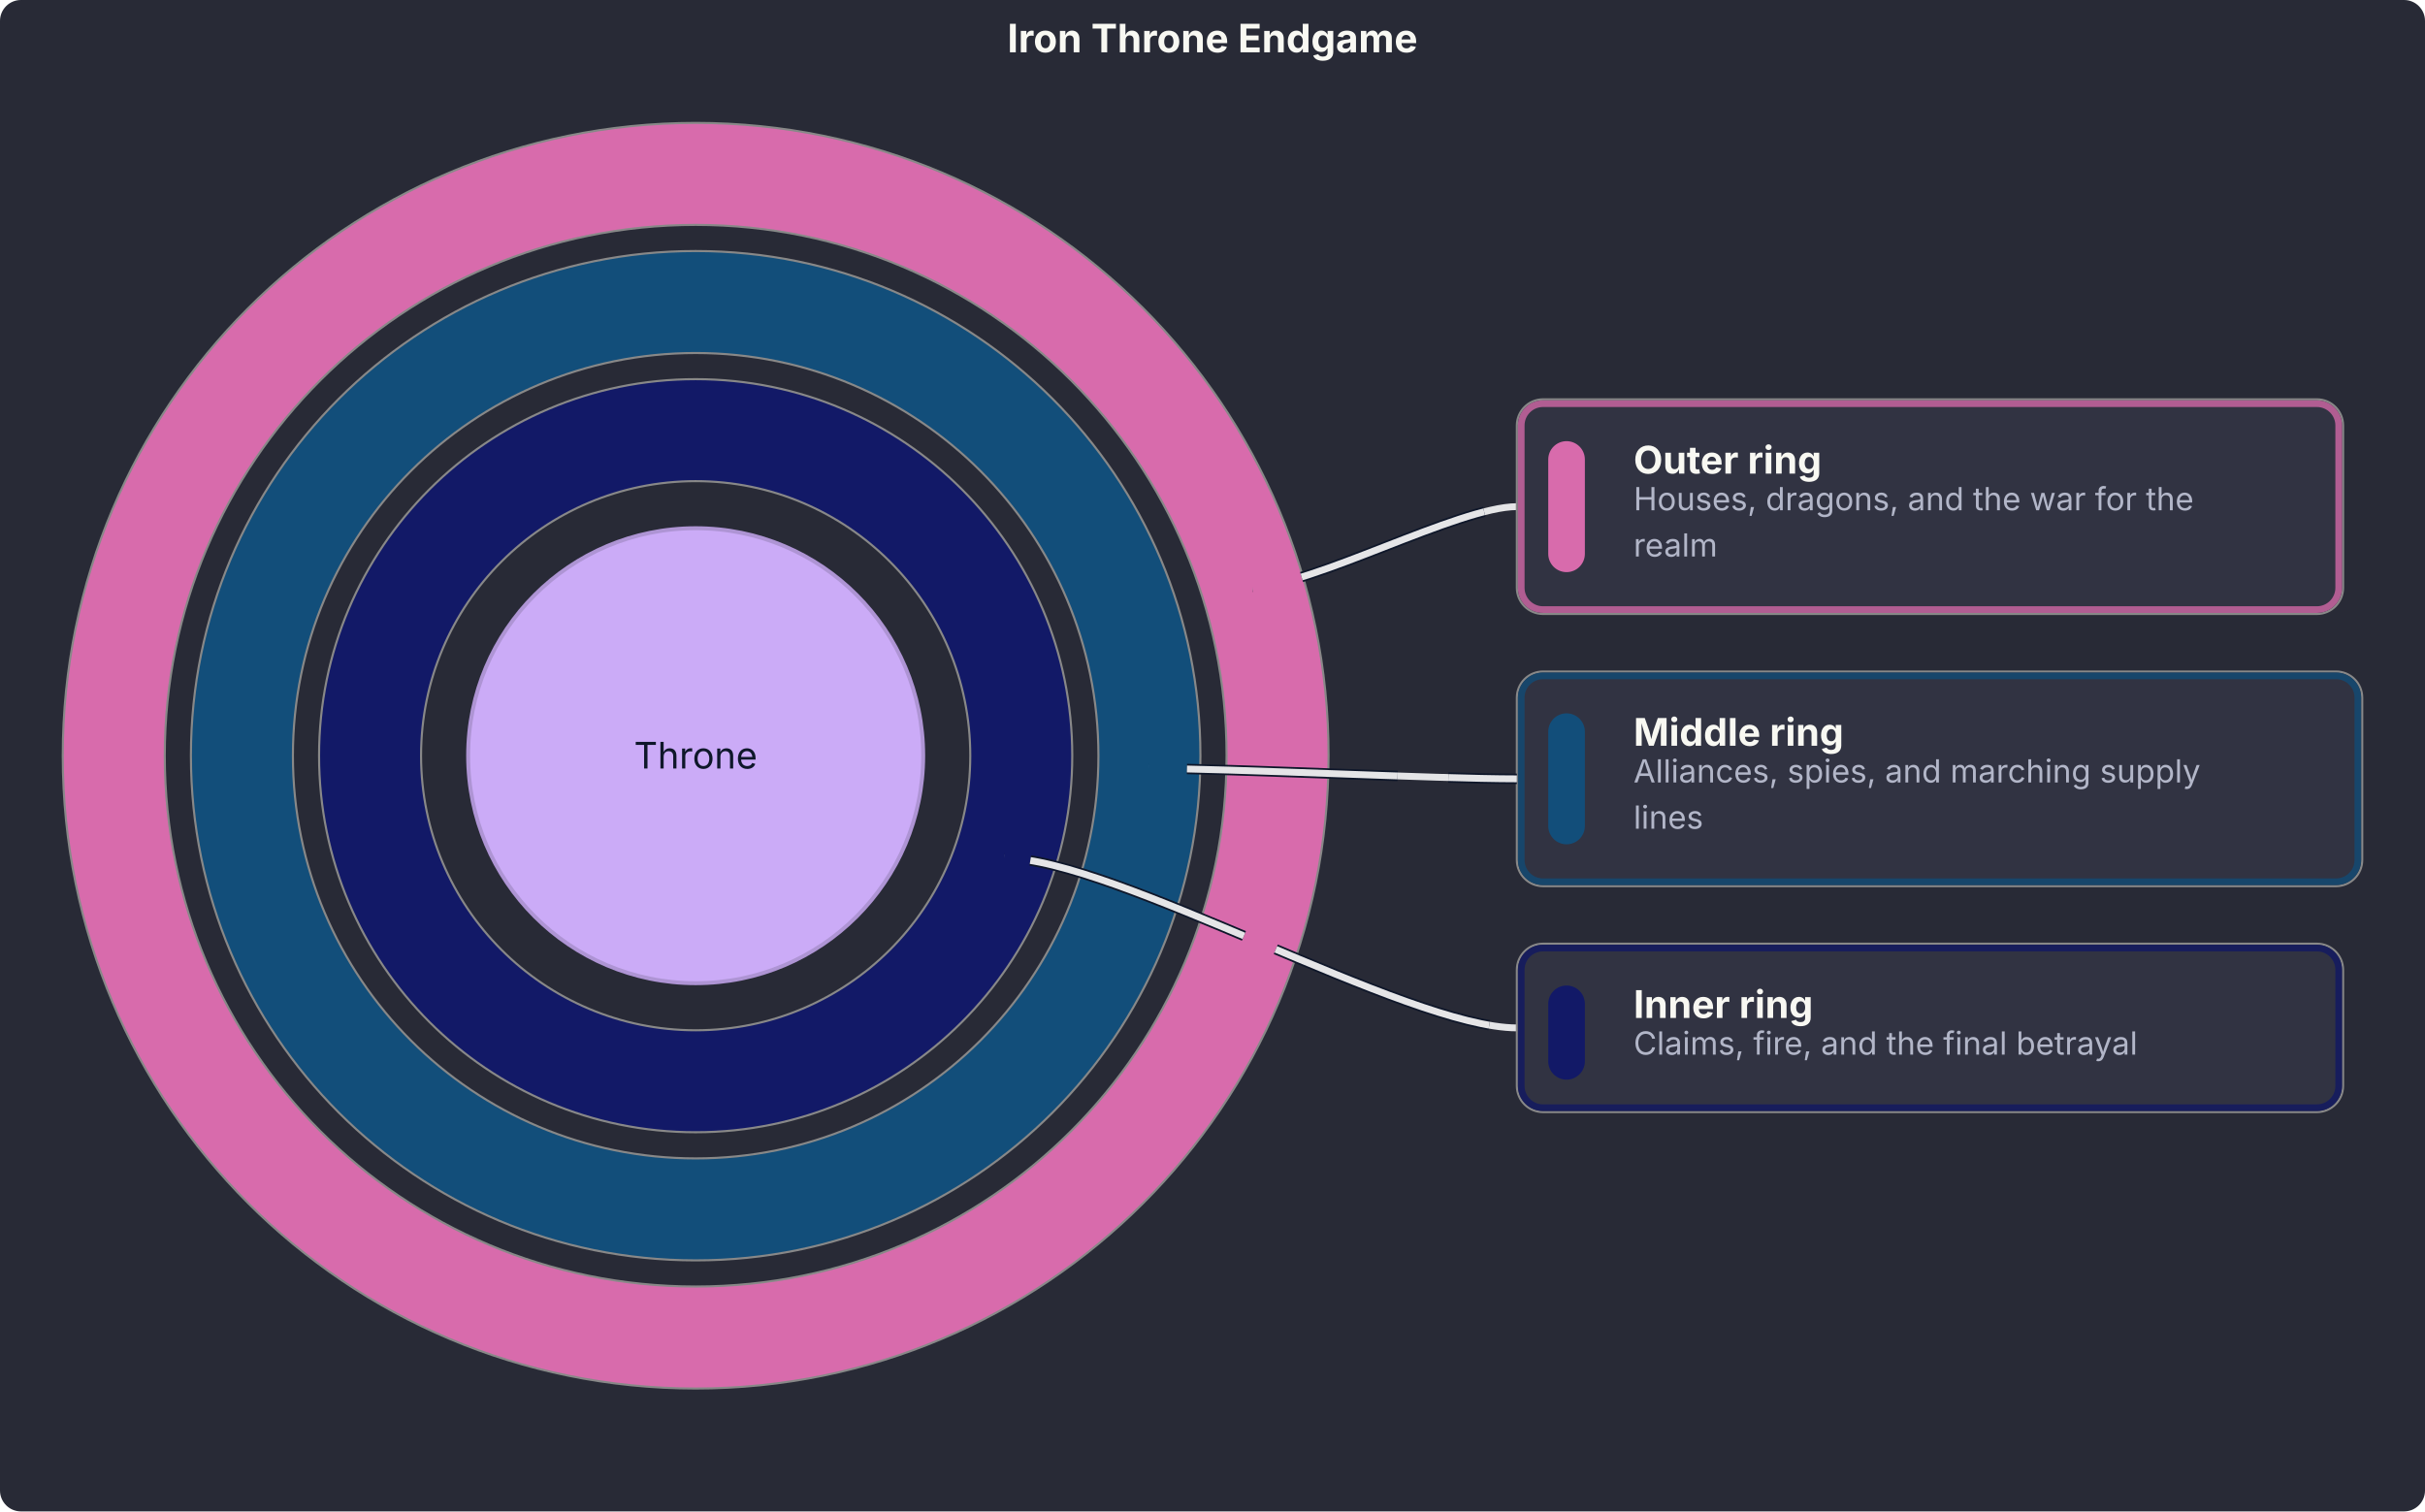
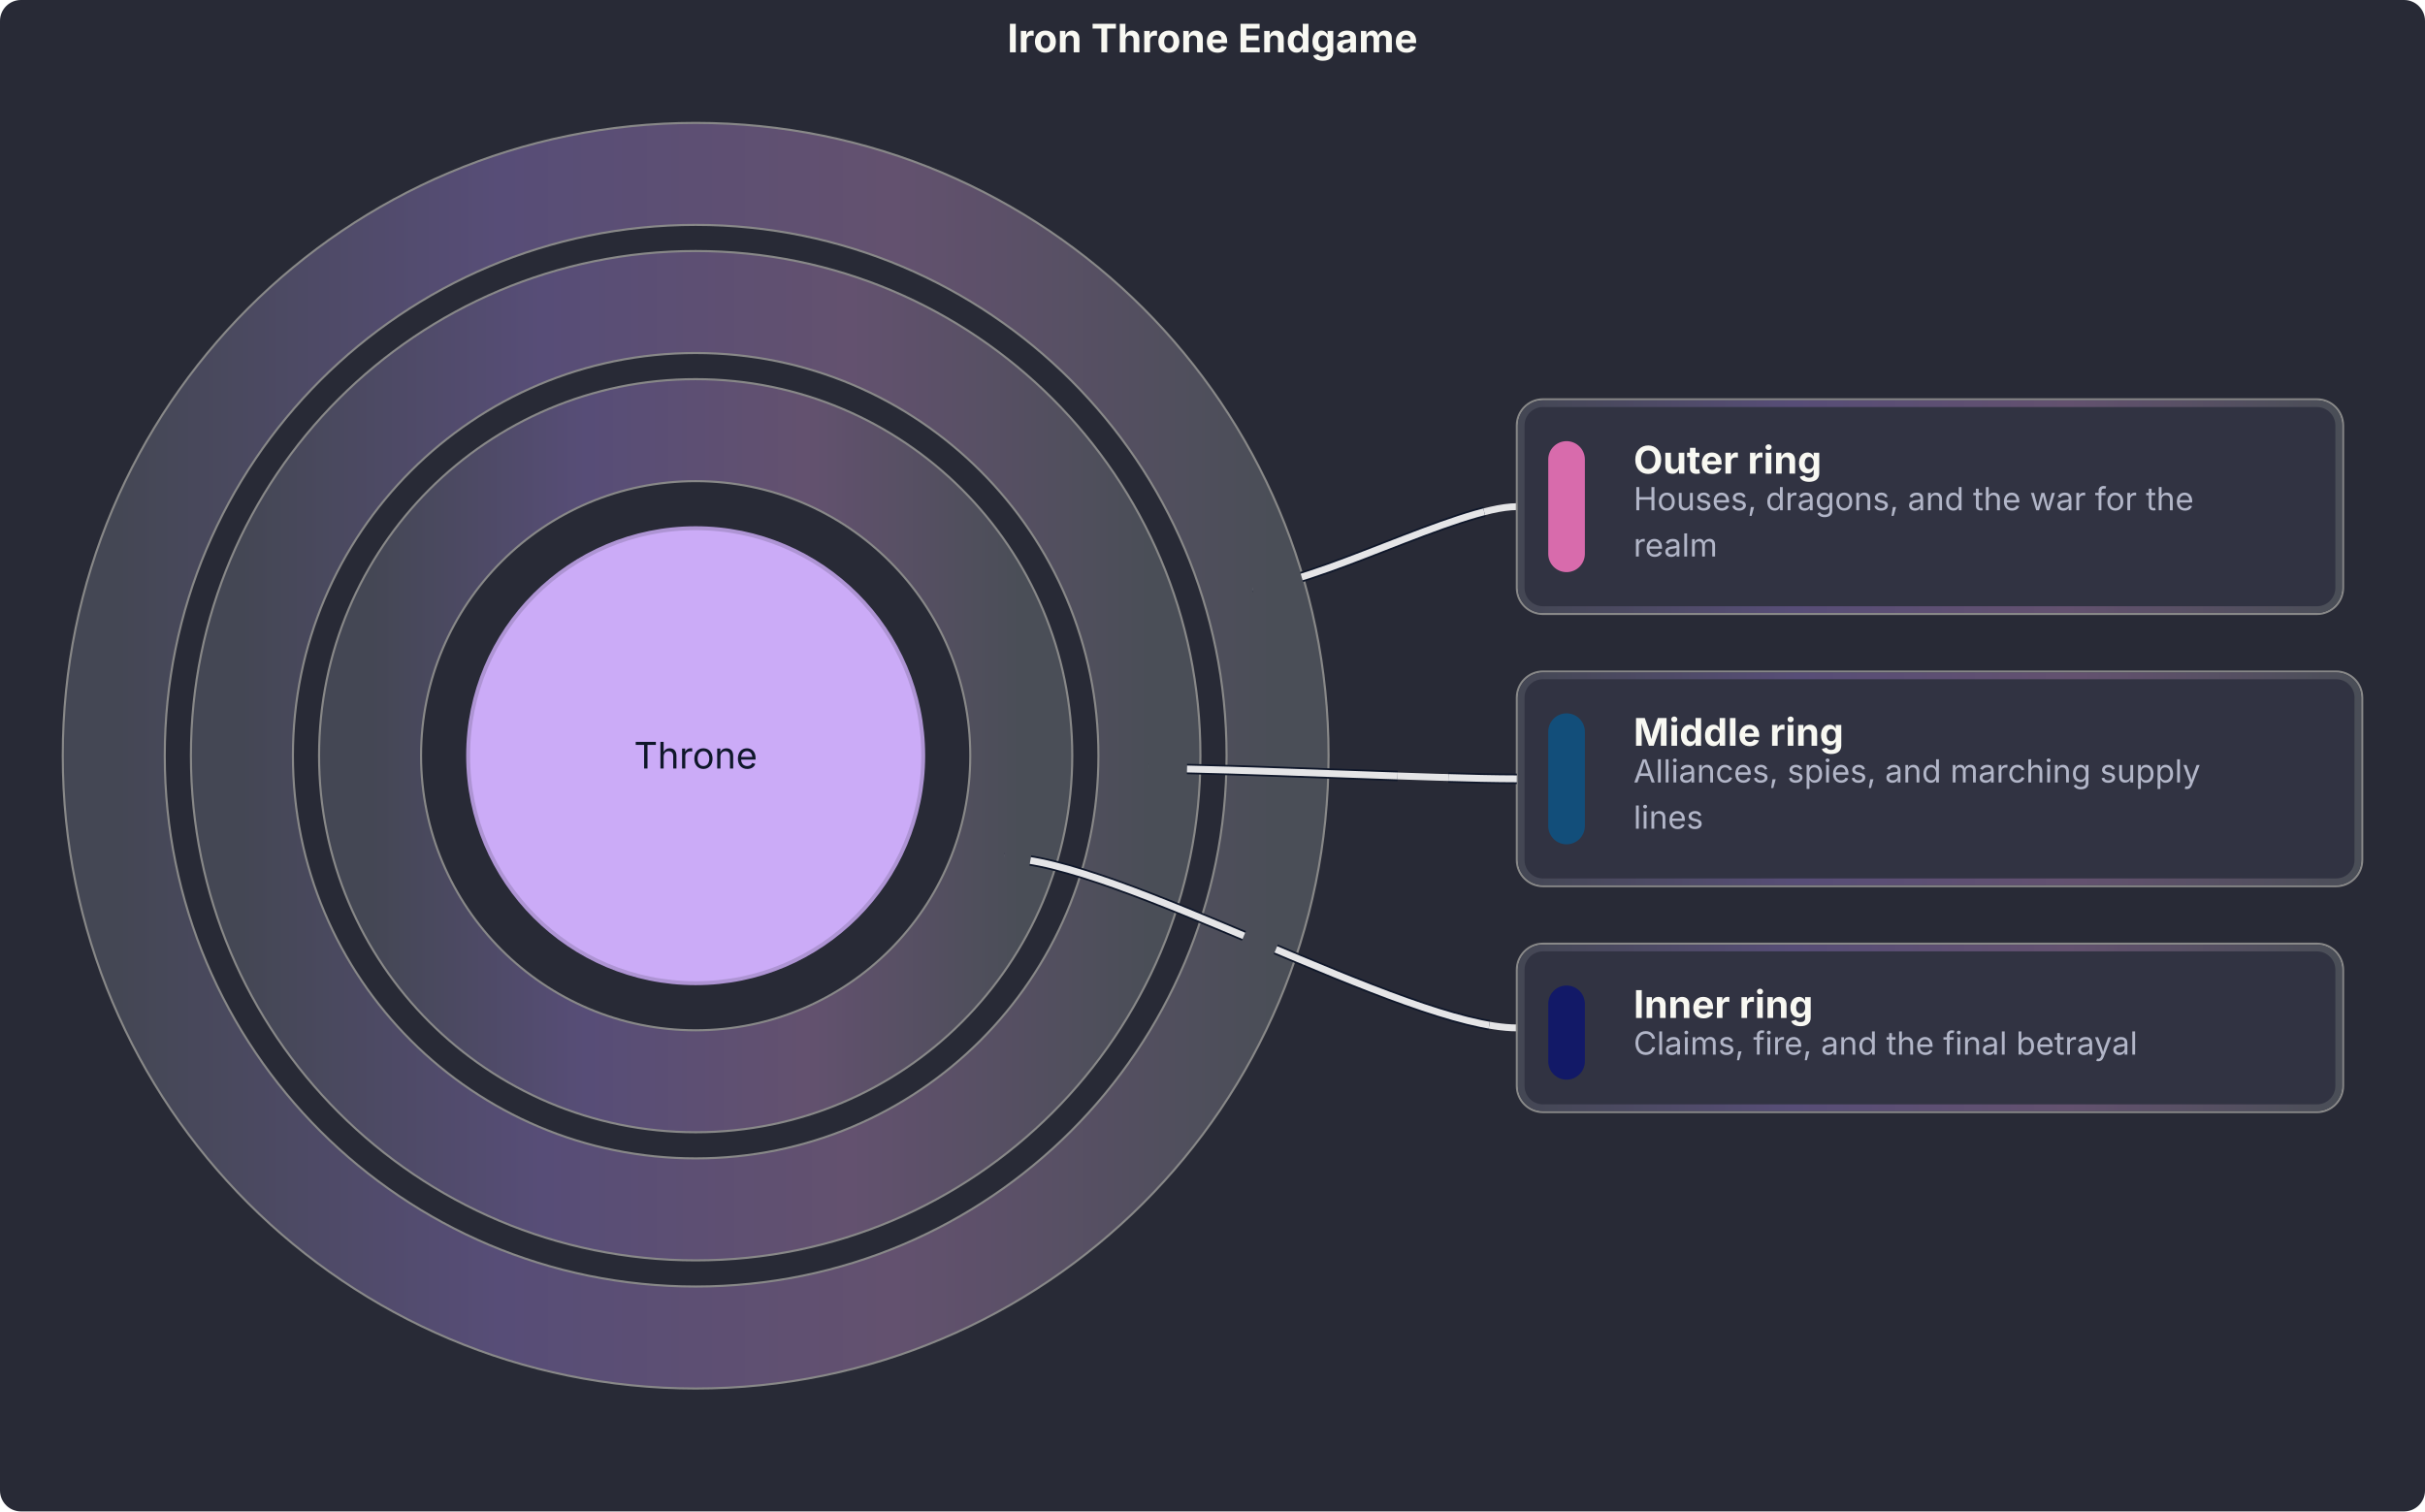
<svg xmlns="http://www.w3.org/2000/svg" width="927.24" height="578.00" viewBox="0 0 927.24 578.00">
  <defs>
    <marker id="arrowhead" markerWidth="10" markerHeight="7" refX="9" refY="3.5" orient="auto">
      <polygon points="0 0, 10 3.5, 0 7" fill="#FF79C6" />
    </marker>
    <marker id="arrowhead-open" markerWidth="12" markerHeight="9" refX="11" refY="4.50" orient="auto">
      <polygon points="0 0, 12 4.50, 0 9" fill="#282A36" stroke="#FF79C6" stroke-width="1.50" />
    </marker>
    <marker id="arrowhead-filled-diamond" markerWidth="14" markerHeight="9" refX="1" refY="4.50" orient="auto">
      <polygon points="1 4.50, 7 1, 13 4.50, 7 8" fill="#FF79C6" />
    </marker>
    <marker id="arrowhead-open-diamond" markerWidth="14" markerHeight="9" refX="1" refY="4.50" orient="auto">
      <polygon points="1 4.50, 7 1, 13 4.50, 7 8" fill="#282A36" stroke="#FF79C6" stroke-width="1.50" />
    </marker>
  </defs>
  <rect width="927.24" height="578.00" fill="#282A36" rx="8.00" ry="8.00" />
  <text x="463.62" y="20.00" text-anchor="middle" font-family="&quot;Segoe UI&quot;, Inter, Arial, sans-serif" font-size="15.00" font-weight="bold" fill="#F8F8F2">Iron Throne Endgame</text>
  <path d="M 478.92,224.42 C 501.16,224.42 557.76,193.75 580.00,193.75" fill="none" stroke="#E5E5E7" stroke-width="2.62" stroke-linecap="round" />
  <path d="M 439.43,293.89 C 470.36,293.89 549.07,297.85 580.00,297.85" fill="none" stroke="#E5E5E7" stroke-width="2.62" stroke-linecap="round" />
  <path d="M 384.18,328.17 C 426.18,328.17 538.00,393.09 580.00,393.09" fill="none" stroke="#E5E5E7" stroke-width="2.62" stroke-linecap="round" />
  <g transform="translate(24.00,47.00)">
-     <circle cx="242.00" cy="242.00" r="222.50" fill="none" stroke="#D86BAC" stroke-width="39.00" />
+     <defs>
+       <linearGradient id="node-0-fill-gradient" x1="0%" y1="0%" x2="100%" y2="100%">
+         <stop offset="0%" stop-color="#DB79B4" />
+         <stop offset="58%" stop-color="#D86BAC" />
+         <stop offset="100%" stop-color="#C963A0" />
+       </linearGradient>
+       <linearGradient id="node-0-stroke-gradient" x1="0%" y1="0%" x2="100%" y2="0%">
+         <stop offset="0%" stop-color="#444754" />
+         <stop offset="33%" stop-color="#574D77" />
+         <stop offset="67%" stop-color="#63516F" />
+         <stop offset="100%" stop-color="#4A4E57" />
+       </linearGradient>
+     </defs>
+     <circle cx="242.00" cy="242.00" r="222.50" fill="none" stroke="url(#node-0-stroke-gradient)" stroke-width="39.00" />
    <circle cx="242.00" cy="242.00" r="203.00" fill="none" stroke="#888888" stroke-width="0.80" />
    <circle cx="242.00" cy="242.00" r="242.00" fill="none" stroke="#888888" stroke-width="0.80" />
  </g>
  <g transform="translate(73.00,96.00)">
-     <circle cx="193.00" cy="193.00" r="173.50" fill="none" stroke="#124E7A" stroke-width="39.00" />
+     <defs>
+       <linearGradient id="node-1-fill-gradient" x1="0%" y1="0%" x2="100%" y2="100%">
+         <stop offset="0%" stop-color="#295F87" />
+         <stop offset="58%" stop-color="#124E7A" />
+         <stop offset="100%" stop-color="#104871" />
+       </linearGradient>
+       <linearGradient id="node-1-stroke-gradient" x1="0%" y1="0%" x2="100%" y2="0%">
+         <stop offset="0%" stop-color="#444754" />
+         <stop offset="33%" stop-color="#574D77" />
+         <stop offset="67%" stop-color="#63516F" />
+         <stop offset="100%" stop-color="#4A4E57" />
+       </linearGradient>
+     </defs>
+     <circle cx="193.00" cy="193.00" r="173.50" fill="none" stroke="url(#node-1-stroke-gradient)" stroke-width="39.00" />
    <circle cx="193.00" cy="193.00" r="154.00" fill="none" stroke="#888888" stroke-width="0.80" />
    <circle cx="193.00" cy="193.00" r="193.00" fill="none" stroke="#888888" stroke-width="0.80" />
  </g>
  <g transform="translate(122.00,145.00)">
-     <circle cx="144.00" cy="144.00" r="124.50" fill="none" stroke="#121967" stroke-width="39.00" />
+     <defs>
+       <linearGradient id="node-2-fill-gradient" x1="0%" y1="0%" x2="100%" y2="100%">
+         <stop offset="0%" stop-color="#292F76" />
+         <stop offset="58%" stop-color="#121967" />
+         <stop offset="100%" stop-color="#101760" />
+       </linearGradient>
+       <linearGradient id="node-2-stroke-gradient" x1="0%" y1="0%" x2="100%" y2="0%">
+         <stop offset="0%" stop-color="#444754" />
+         <stop offset="33%" stop-color="#574D77" />
+         <stop offset="67%" stop-color="#63516F" />
+         <stop offset="100%" stop-color="#4A4E57" />
+       </linearGradient>
+     </defs>
+     <circle cx="144.00" cy="144.00" r="124.50" fill="none" stroke="url(#node-2-stroke-gradient)" stroke-width="39.00" />
    <circle cx="144.00" cy="144.00" r="105.00" fill="none" stroke="#888888" stroke-width="0.80" />
    <circle cx="144.00" cy="144.00" r="144.00" fill="none" stroke="#888888" stroke-width="0.80" />
  </g>
  <g transform="translate(179.00,202.00)">
    <ellipse cx="87.00" cy="87.00" rx="87.00" ry="87.00" fill="#CBABF7" stroke="#AE94D4" stroke-width="1.50" />
    <text x="87.00" y="91.90" text-anchor="middle" font-family="&quot;Segoe UI&quot;, Inter, Arial, sans-serif" font-size="14.00" fill="#0F172A">Throne</text>
  </g>
  <g transform="translate(580.00,152.71)">
+     <defs>
+       <linearGradient id="target-card_0-accent" x1="0%" y1="0%" x2="100%" y2="0%">
+         <stop offset="0%" stop-color="#444754" />
+         <stop offset="33%" stop-color="#574D77" />
+         <stop offset="67%" stop-color="#63516F" />
+         <stop offset="100%" stop-color="#4A4E57" />
+       </linearGradient>
+     </defs>
    <rect x="0" y="0" width="315.92" height="82.09" rx="10.00" ry="10.00" fill="#313342" stroke="none" />
    <rect x="0" y="0" width="315.92" height="82.09" rx="10.00" ry="10.00" fill="none" stroke="#888888" stroke-width="0.80" />
-     <rect x="1.67" y="1.67" width="312.57" height="78.74" rx="8.32" ry="8.32" fill="none" stroke="#B15D92" stroke-width="2.55" />
+     <rect x="1.67" y="1.67" width="312.57" height="78.74" rx="8.32" ry="8.32" fill="none" stroke="url(#target-card_0-accent)" stroke-width="2.55" />
    <rect x="12.00" y="16.00" width="14.00" height="50.09" rx="7.00" ry="7.00" fill="#D86BAC" stroke="none" />
    <text x="44.60" y="28.40" text-anchor="start" font-family="&quot;Segoe UI&quot;, Inter, Arial, sans-serif" font-size="14.60" font-weight="bold" fill="#F8F8F2">Outer ring</text>
    <text x="44.60" y="42.43" text-anchor="start" font-family="&quot;Segoe UI&quot;, Inter, Arial, sans-serif" font-size="12.20" fill="#B2B6C8">Houses, dragons, and the war for the</text>
    <text x="44.60" y="60.12" text-anchor="start" font-family="&quot;Segoe UI&quot;, Inter, Arial, sans-serif" font-size="12.20" fill="#B2B6C8">realm</text>
  </g>
  <g transform="translate(580.00,256.80)">
+     <defs>
+       <linearGradient id="target-card_1-accent" x1="0%" y1="0%" x2="100%" y2="0%">
+         <stop offset="0%" stop-color="#444754" />
+         <stop offset="33%" stop-color="#574D77" />
+         <stop offset="67%" stop-color="#63516F" />
+         <stop offset="100%" stop-color="#4A4E57" />
+       </linearGradient>
+     </defs>
    <rect x="0" y="0" width="323.24" height="82.09" rx="10.00" ry="10.00" fill="#313342" stroke="none" />
    <rect x="0" y="0" width="323.24" height="82.09" rx="10.00" ry="10.00" fill="none" stroke="#888888" stroke-width="0.80" />
-     <rect x="1.67" y="1.67" width="319.89" height="78.74" rx="8.32" ry="8.32" fill="none" stroke="#17466B" stroke-width="2.55" />
+     <rect x="1.67" y="1.67" width="319.89" height="78.74" rx="8.32" ry="8.32" fill="none" stroke="url(#target-card_1-accent)" stroke-width="2.55" />
    <rect x="12.00" y="16.00" width="14.00" height="50.09" rx="7.00" ry="7.00" fill="#124E7A" stroke="none" />
    <text x="44.60" y="28.40" text-anchor="start" font-family="&quot;Segoe UI&quot;, Inter, Arial, sans-serif" font-size="14.60" font-weight="bold" fill="#F8F8F2">Middle ring</text>
    <text x="44.60" y="42.43" text-anchor="start" font-family="&quot;Segoe UI&quot;, Inter, Arial, sans-serif" font-size="12.20" fill="#B2B6C8">Alliances, spies, and marching supply</text>
    <text x="44.60" y="60.12" text-anchor="start" font-family="&quot;Segoe UI&quot;, Inter, Arial, sans-serif" font-size="12.20" fill="#B2B6C8">lines</text>
  </g>
  <g transform="translate(580.00,360.89)">
+     <defs>
+       <linearGradient id="target-card_2-accent" x1="0%" y1="0%" x2="100%" y2="0%">
+         <stop offset="0%" stop-color="#444754" />
+         <stop offset="33%" stop-color="#574D77" />
+         <stop offset="67%" stop-color="#63516F" />
+         <stop offset="100%" stop-color="#4A4E57" />
+       </linearGradient>
+     </defs>
    <rect x="0" y="0" width="315.92" height="64.40" rx="10.00" ry="10.00" fill="#313342" stroke="none" />
    <rect x="0" y="0" width="315.92" height="64.40" rx="10.00" ry="10.00" fill="none" stroke="#888888" stroke-width="0.80" />
-     <rect x="1.67" y="1.67" width="312.57" height="61.05" rx="8.32" ry="8.32" fill="none" stroke="#171D5C" stroke-width="2.55" />
+     <rect x="1.67" y="1.67" width="312.57" height="61.05" rx="8.32" ry="8.32" fill="none" stroke="url(#target-card_2-accent)" stroke-width="2.55" />
    <rect x="12.00" y="16.00" width="14.00" height="36.00" rx="7.00" ry="7.00" fill="#121967" stroke="none" />
    <text x="44.60" y="28.40" text-anchor="start" font-family="&quot;Segoe UI&quot;, Inter, Arial, sans-serif" font-size="14.60" font-weight="bold" fill="#F8F8F2">Inner ring</text>
    <text x="44.60" y="42.43" text-anchor="start" font-family="&quot;Segoe UI&quot;, Inter, Arial, sans-serif" font-size="12.20" fill="#B2B6C8">Claims, fire, and the final betrayal</text>
  </g>
  <path d="M 478.92,224.42 C 501.16,224.42 557.76,193.75 580.00,193.75" fill="none" stroke="#0F172A" stroke-width="3.98" stroke-linecap="butt" stroke-linejoin="round" pathLength="100" stroke-dasharray="0 19.20 74.17 6.63" />
  <path d="M 478.92,224.42 C 501.16,224.42 557.76,193.75 580.00,193.75" fill="none" stroke="#E5E5E7" stroke-width="2.62" stroke-linecap="butt" stroke-linejoin="round" pathLength="100" stroke-dasharray="0 19.20 74.17 6.63" />
  <path d="M 439.43,293.89 C 470.36,293.89 549.07,297.85 580.00,297.85" fill="none" stroke="#0F172A" stroke-width="3.98" stroke-linecap="butt" stroke-linejoin="round" pathLength="100" stroke-dasharray="0 14.42 80.60 4.98" />
  <path d="M 439.43,293.89 C 470.36,293.89 549.07,297.85 580.00,297.85" fill="none" stroke="#E5E5E7" stroke-width="2.62" stroke-linecap="butt" stroke-linejoin="round" pathLength="100" stroke-dasharray="0 14.42 80.60 4.98" />
  <path d="M 384.18,328.17 C 426.18,328.17 538.00,393.09 580.00,393.09" fill="none" stroke="#0F172A" stroke-width="3.98" stroke-linecap="butt" stroke-linejoin="round" pathLength="100" stroke-dasharray="0 9.83 86.78 3.39" />
  <path d="M 384.18,328.17 C 426.18,328.17 538.00,393.09 580.00,393.09" fill="none" stroke="#E5E5E7" stroke-width="2.62" stroke-linecap="butt" stroke-linejoin="round" pathLength="100" stroke-dasharray="0 9.83 86.78 3.39" />
</svg>
